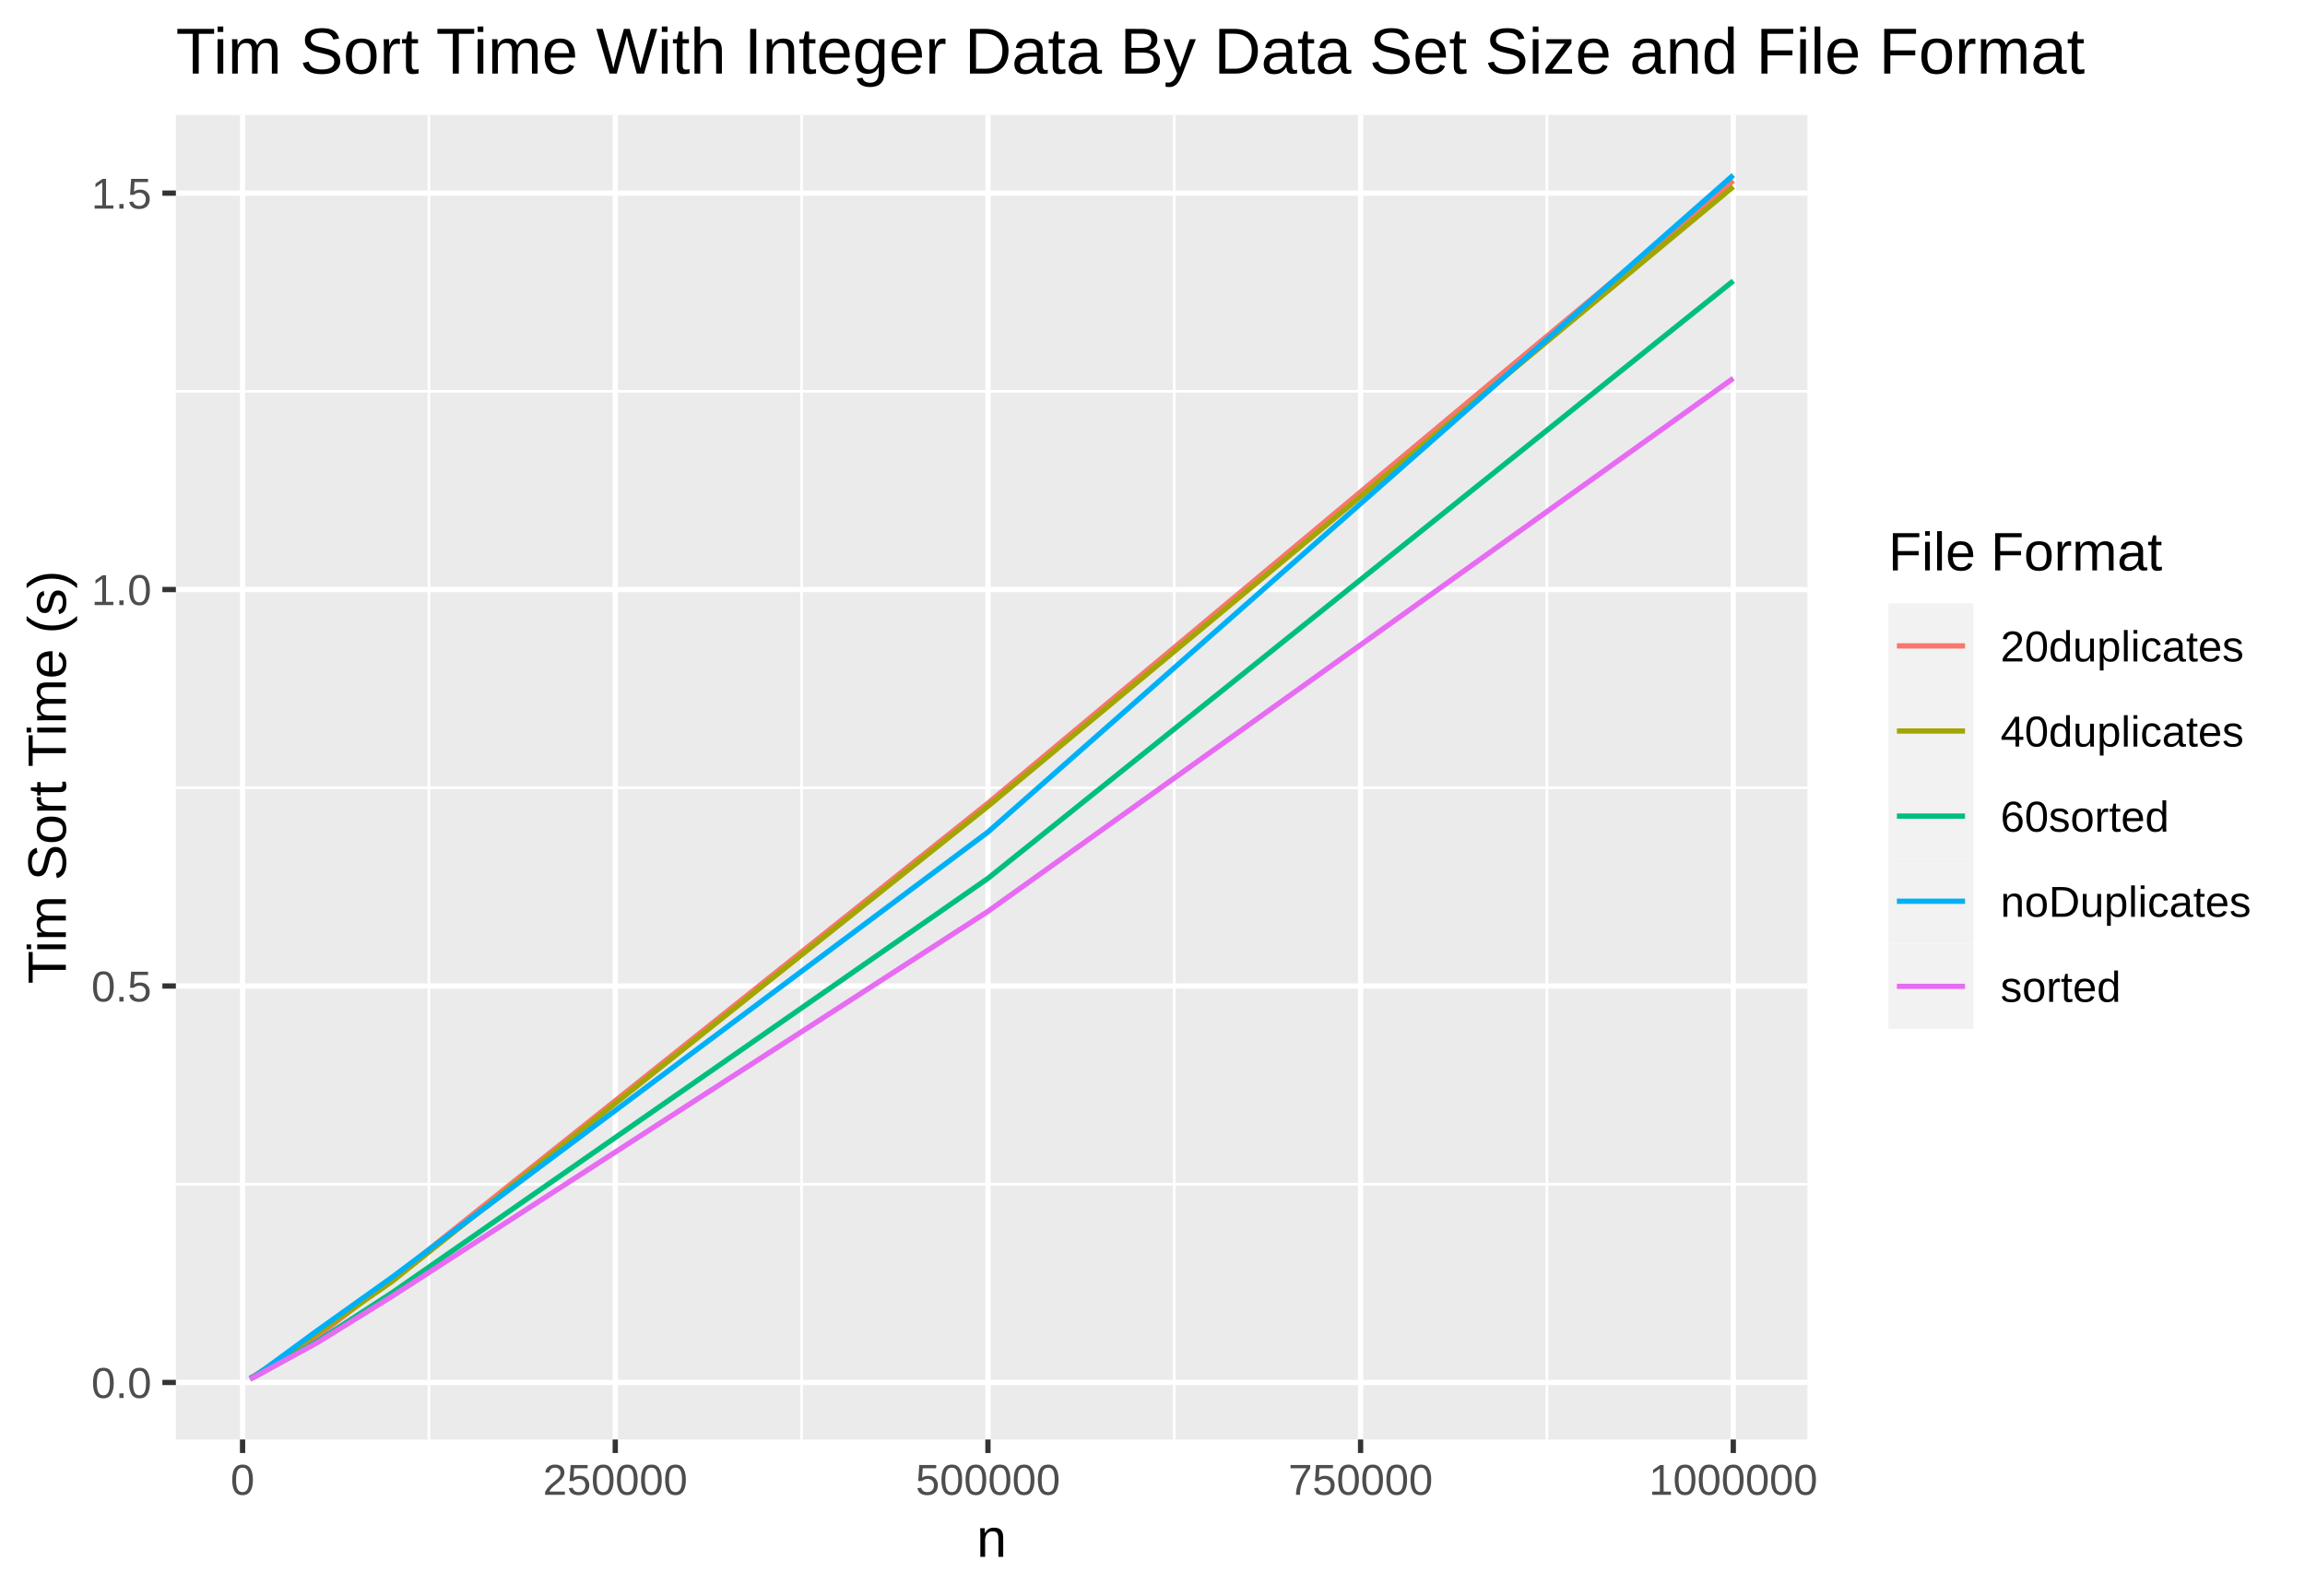
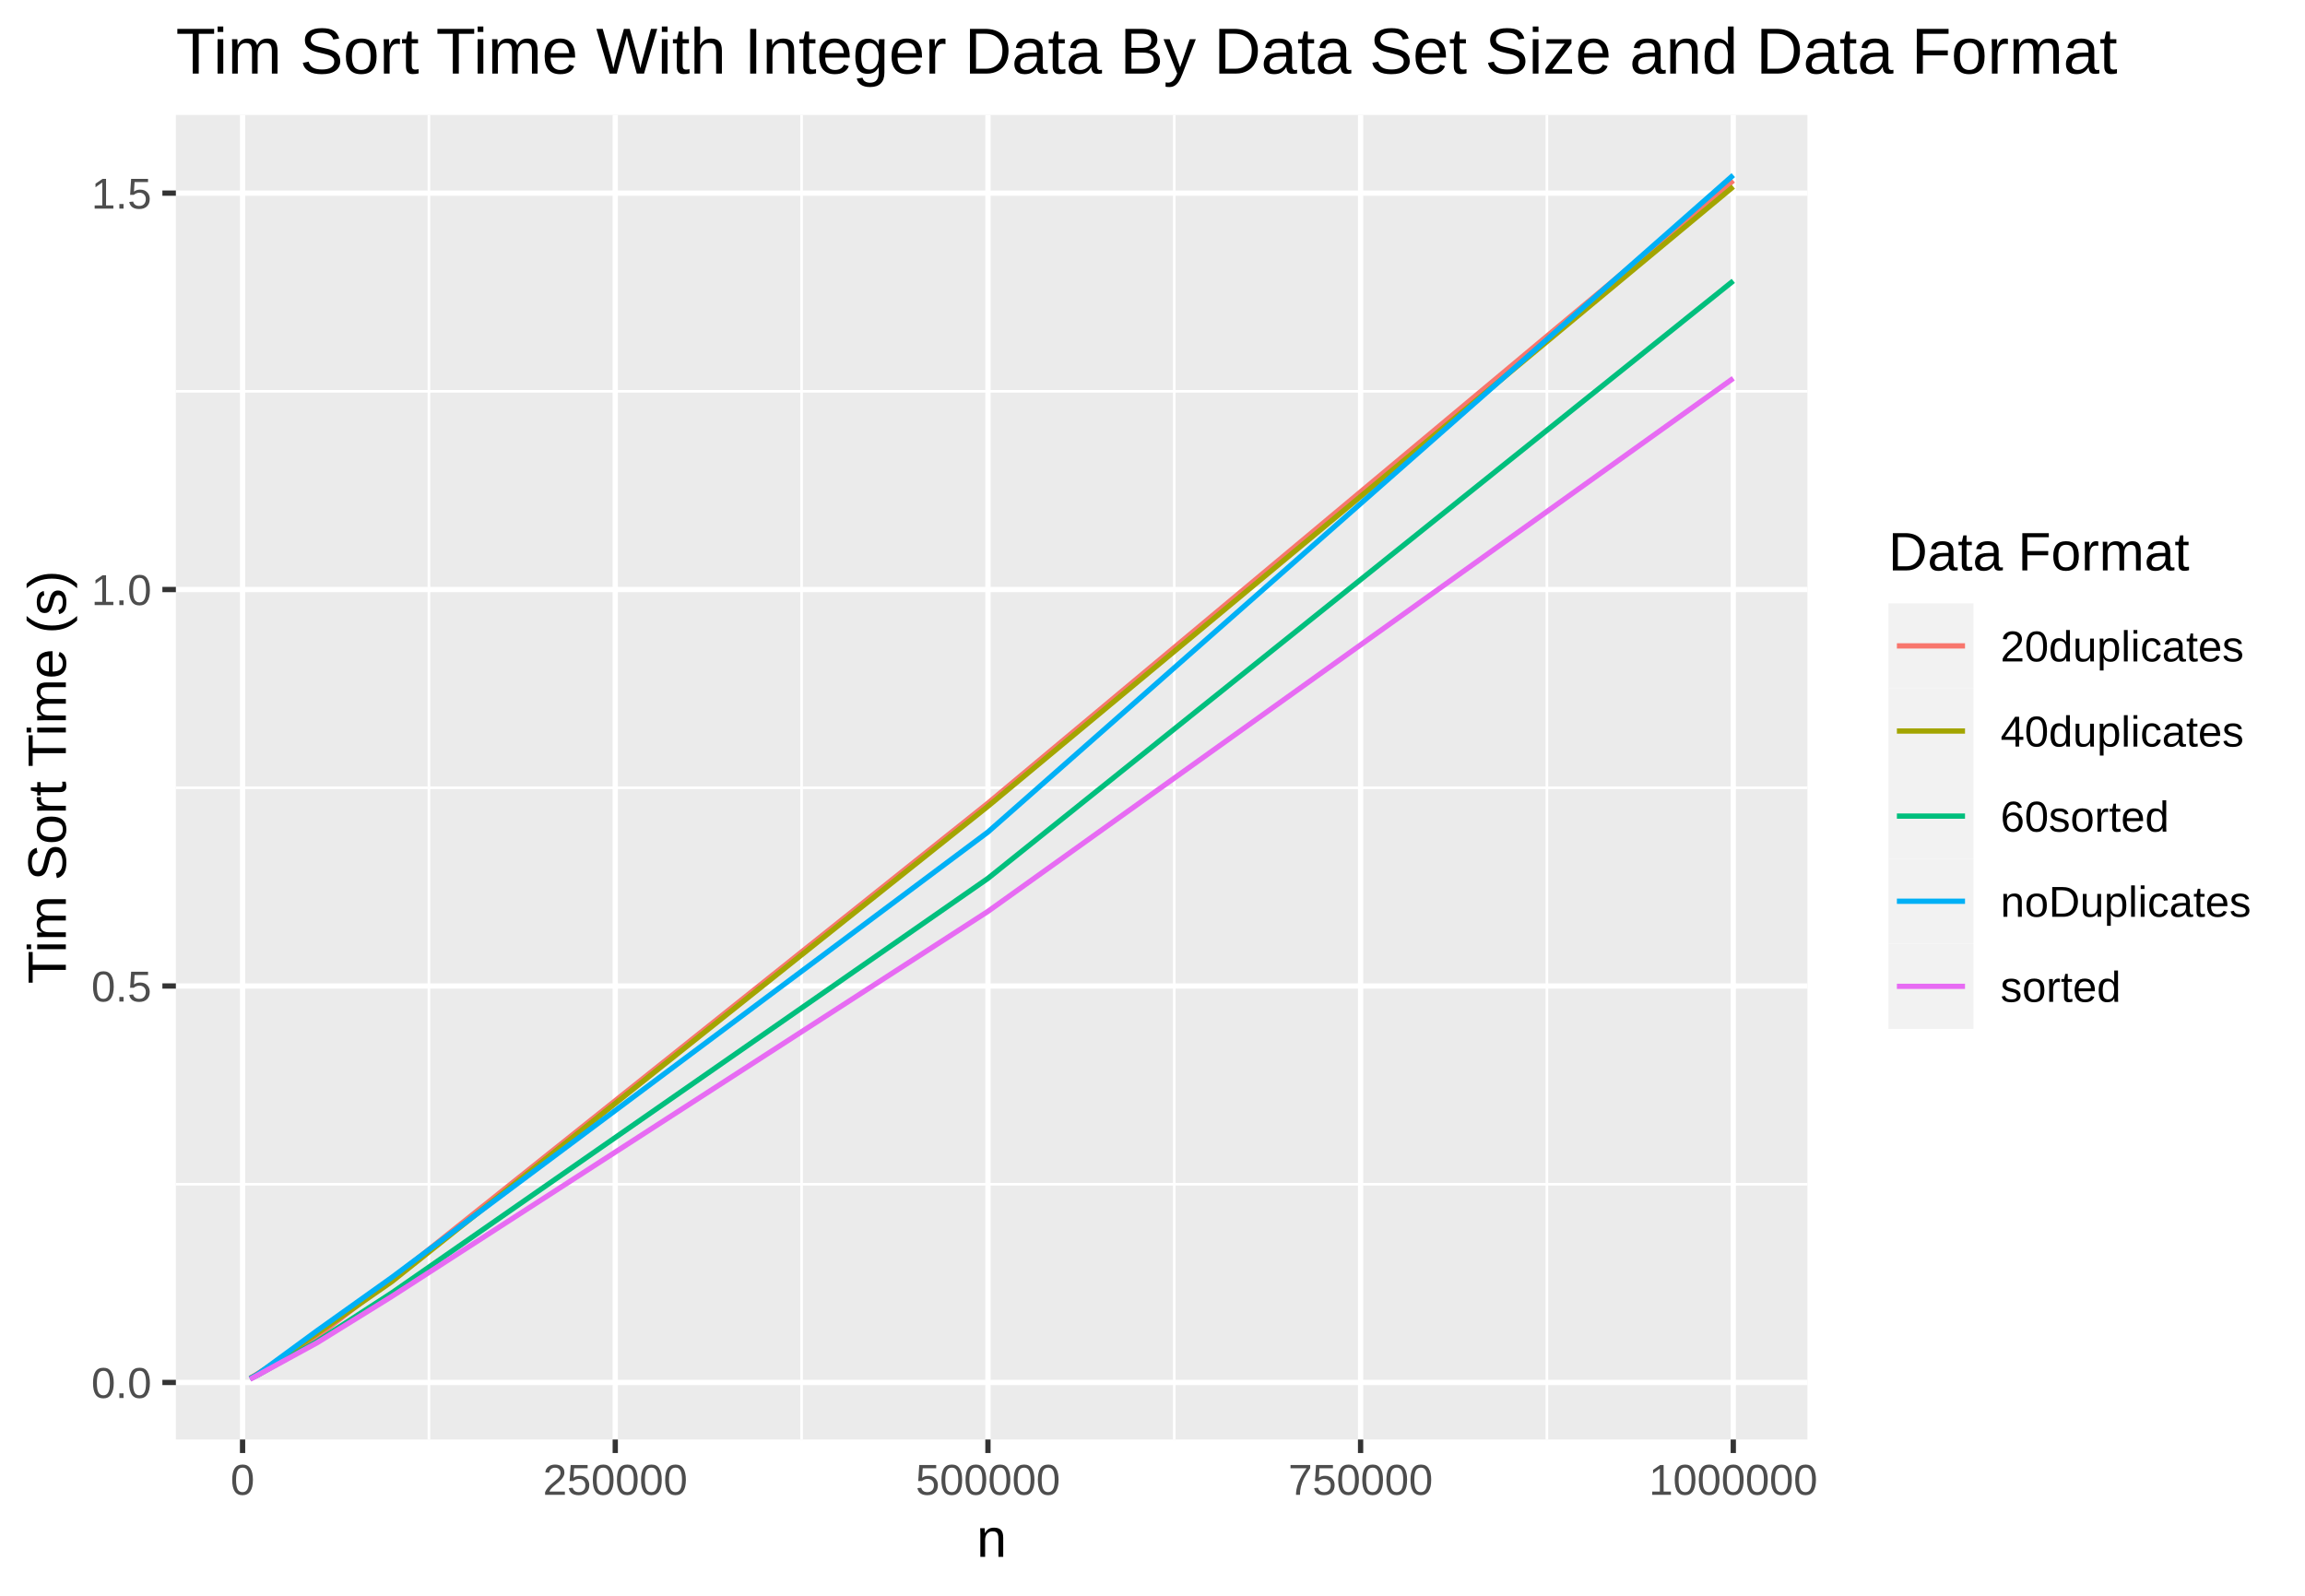
<svg xmlns="http://www.w3.org/2000/svg" class="svglite" width="468.00pt" height="324.00pt" viewBox="0 0 468.00 324.00">
  <defs>
    <style type="text/css">
    .svglite line, .svglite polyline, .svglite polygon, .svglite path, .svglite rect, .svglite circle {
      fill: none;
      stroke: #000000;
      stroke-linecap: round;
      stroke-linejoin: round;
      stroke-miterlimit: 10.00;
    }
    .svglite text {
      white-space: pre;
    }
  </style>
  </defs>
  <rect width="100%" height="100%" style="stroke: none; fill: #FFFFFF;" />
  <defs>
    <clipPath id="cpMC4wMHw0NjguMDB8MC4wMHwzMjQuMDA=">
      <rect x="0.00" y="0.00" width="468.00" height="324.00" />
    </clipPath>
  </defs>
  <g clip-path="url(#cpMC4wMHw0NjguMDB8MC4wMHwzMjQuMDA=)">
    <rect x="0" y="0.00" width="468.00" height="324.00" style="stroke-width: 1.07; stroke: #FFFFFF; fill: #FFFFFF;" />
  </g>
  <defs>
    <clipPath id="cpMzUuNzF8MzY2Ljk4fDIzLjM0fDI5Mi4yNw==">
      <rect x="35.71" y="23.34" width="331.27" height="268.93" />
    </clipPath>
  </defs>
  <g clip-path="url(#cpMzUuNzF8MzY2Ljk4fDIzLjM0fDI5Mi4yNw==)">
    <rect x="35.71" y="23.34" width="331.27" height="268.93" style="stroke-width: 1.07; stroke: none; fill: #EBEBEB;" />
    <polyline points="35.71,240.44 366.98,240.44 " style="stroke-width: 0.53; stroke: #FFFFFF; stroke-linecap: butt;" />
    <polyline points="35.71,159.95 366.98,159.95 " style="stroke-width: 0.53; stroke: #FFFFFF; stroke-linecap: butt;" />
    <polyline points="35.71,79.45 366.98,79.45 " style="stroke-width: 0.53; stroke: #FFFFFF; stroke-linecap: butt;" />
    <polyline points="87.09,292.27 87.09,23.34 " style="stroke-width: 0.53; stroke: #FFFFFF; stroke-linecap: butt;" />
    <polyline points="162.75,292.27 162.75,23.34 " style="stroke-width: 0.53; stroke: #FFFFFF; stroke-linecap: butt;" />
    <polyline points="238.42,292.27 238.42,23.34 " style="stroke-width: 0.53; stroke: #FFFFFF; stroke-linecap: butt;" />
    <polyline points="314.08,292.27 314.08,23.34 " style="stroke-width: 0.53; stroke: #FFFFFF; stroke-linecap: butt;" />
    <polyline points="35.71,280.69 366.98,280.69 " style="stroke-width: 1.07; stroke: #FFFFFF; stroke-linecap: butt;" />
    <polyline points="35.71,200.19 366.98,200.19 " style="stroke-width: 1.07; stroke: #FFFFFF; stroke-linecap: butt;" />
    <polyline points="35.71,119.70 366.98,119.70 " style="stroke-width: 1.07; stroke: #FFFFFF; stroke-linecap: butt;" />
    <polyline points="35.71,39.21 366.98,39.21 " style="stroke-width: 1.07; stroke: #FFFFFF; stroke-linecap: butt;" />
    <polyline points="49.25,292.27 49.25,23.34 " style="stroke-width: 1.07; stroke: #FFFFFF; stroke-linecap: butt;" />
    <polyline points="124.92,292.27 124.92,23.34 " style="stroke-width: 1.07; stroke: #FFFFFF; stroke-linecap: butt;" />
    <polyline points="200.59,292.27 200.59,23.34 " style="stroke-width: 1.07; stroke: #FFFFFF; stroke-linecap: butt;" />
    <polyline points="276.25,292.27 276.25,23.34 " style="stroke-width: 1.07; stroke: #FFFFFF; stroke-linecap: butt;" />
    <polyline points="351.92,292.27 351.92,23.34 " style="stroke-width: 1.07; stroke: #FFFFFF; stroke-linecap: butt;" />
    <polyline points="50.77,279.89 52.28,278.93 64.39,271.34 79.52,259.72 200.59,163.07 351.92,36.65 " style="stroke-width: 1.07; stroke: #F8766D; stroke-linecap: butt;" />
    <polyline points="50.77,279.84 52.28,279.06 64.39,270.72 79.52,260.23 200.59,163.70 351.92,37.90 " style="stroke-width: 1.07; stroke: #A3A500; stroke-linecap: butt;" />
    <polyline points="50.77,279.92 52.28,279.21 64.39,272.35 79.52,262.53 200.59,178.34 351.92,57.03 " style="stroke-width: 1.07; stroke: #00BF7D; stroke-linecap: butt;" />
    <polyline points="50.77,279.93 52.28,279.05 64.39,270.17 79.52,259.39 200.59,168.93 351.92,35.56 " style="stroke-width: 1.07; stroke: #00B0F6; stroke-linecap: butt;" />
    <polyline points="50.77,280.04 52.28,279.23 64.39,272.62 79.52,263.24 200.59,185.04 351.92,76.81 " style="stroke-width: 1.07; stroke: #E76BF3; stroke-linecap: butt;" />
  </g>
  <g clip-path="url(#cpMC4wMHw0NjguMDB8MC4wMHwzMjQuMDA=)">
    <text x="30.78" y="283.84" text-anchor="end" style="font-size: 8.80px;fill: #4D4D4D; font-family: &quot;Arial&quot;;" textLength="12.23px" lengthAdjust="spacingAndGlyphs">0.0</text>
    <text x="30.78" y="203.35" text-anchor="end" style="font-size: 8.80px;fill: #4D4D4D; font-family: &quot;Arial&quot;;" textLength="12.23px" lengthAdjust="spacingAndGlyphs">0.5</text>
    <text x="30.78" y="122.85" text-anchor="end" style="font-size: 8.80px;fill: #4D4D4D; font-family: &quot;Arial&quot;;" textLength="12.23px" lengthAdjust="spacingAndGlyphs">1.0</text>
    <text x="30.78" y="42.36" text-anchor="end" style="font-size: 8.80px;fill: #4D4D4D; font-family: &quot;Arial&quot;;" textLength="12.23px" lengthAdjust="spacingAndGlyphs">1.5</text>
    <polyline points="32.97,280.69 35.71,280.69 " style="stroke-width: 1.07; stroke: #333333; stroke-linecap: butt;" />
    <polyline points="32.97,200.19 35.71,200.19 " style="stroke-width: 1.07; stroke: #333333; stroke-linecap: butt;" />
    <polyline points="32.97,119.70 35.71,119.70 " style="stroke-width: 1.07; stroke: #333333; stroke-linecap: butt;" />
    <polyline points="32.97,39.21 35.71,39.21 " style="stroke-width: 1.07; stroke: #333333; stroke-linecap: butt;" />
    <polyline points="49.25,295.01 49.25,292.27 " style="stroke-width: 1.07; stroke: #333333; stroke-linecap: butt;" />
    <polyline points="124.92,295.01 124.92,292.27 " style="stroke-width: 1.07; stroke: #333333; stroke-linecap: butt;" />
    <polyline points="200.59,295.01 200.59,292.27 " style="stroke-width: 1.07; stroke: #333333; stroke-linecap: butt;" />
    <polyline points="276.25,295.01 276.25,292.27 " style="stroke-width: 1.07; stroke: #333333; stroke-linecap: butt;" />
    <polyline points="351.92,295.01 351.92,292.27 " style="stroke-width: 1.07; stroke: #333333; stroke-linecap: butt;" />
    <text x="49.25" y="303.50" text-anchor="middle" style="font-size: 8.80px;fill: #4D4D4D; font-family: &quot;Arial&quot;;" textLength="4.90px" lengthAdjust="spacingAndGlyphs">0</text>
    <text x="124.92" y="303.50" text-anchor="middle" style="font-size: 8.80px;fill: #4D4D4D; font-family: &quot;Arial&quot;;" textLength="29.38px" lengthAdjust="spacingAndGlyphs">250000</text>
    <text x="200.59" y="303.50" text-anchor="middle" style="font-size: 8.80px;fill: #4D4D4D; font-family: &quot;Arial&quot;;" textLength="29.38px" lengthAdjust="spacingAndGlyphs">500000</text>
    <text x="276.25" y="303.50" text-anchor="middle" style="font-size: 8.80px;fill: #4D4D4D; font-family: &quot;Arial&quot;;" textLength="29.38px" lengthAdjust="spacingAndGlyphs">750000</text>
    <text x="351.92" y="303.50" text-anchor="middle" style="font-size: 8.80px;fill: #4D4D4D; font-family: &quot;Arial&quot;;" textLength="34.27px" lengthAdjust="spacingAndGlyphs">1000000</text>
    <text x="201.34" y="316.09" text-anchor="middle" style="font-size: 11.00px; font-family: &quot;Arial&quot;;" textLength="6.12px" lengthAdjust="spacingAndGlyphs">n</text>
    <text transform="translate(13.37,157.80) rotate(-90)" text-anchor="middle" style="font-size: 11.00px; font-family: &quot;Arial&quot;;" textLength="84.93px" lengthAdjust="spacingAndGlyphs">Tim Sort Time (s)</text>
    <rect x="377.93" y="101.22" width="84.59" height="113.16" style="stroke-width: 1.07; stroke: none; fill: #FFFFFF;" />
-     <text x="383.41" y="115.81" style="font-size: 11.00px; font-family: &quot;Arial&quot;;" textLength="55.61px" lengthAdjust="spacingAndGlyphs">File Format</text>
+     <text x="383.41" y="115.81" style="font-size: 11.00px; font-family: &quot;Arial&quot;;" textLength="61.13px" lengthAdjust="spacingAndGlyphs">Data Format</text>
    <rect x="383.41" y="122.50" width="17.28" height="17.28" style="stroke-width: 1.07; stroke: none; fill: #F2F2F2;" />
    <line x1="385.14" y1="131.14" x2="398.97" y2="131.14" style="stroke-width: 1.07; stroke: #F8766D; stroke-linecap: butt;" />
    <rect x="383.41" y="139.78" width="17.28" height="17.28" style="stroke-width: 1.07; stroke: none; fill: #F2F2F2;" />
    <line x1="385.14" y1="148.42" x2="398.97" y2="148.42" style="stroke-width: 1.07; stroke: #A3A500; stroke-linecap: butt;" />
    <rect x="383.41" y="157.06" width="17.28" height="17.28" style="stroke-width: 1.07; stroke: none; fill: #F2F2F2;" />
    <line x1="385.14" y1="165.70" x2="398.97" y2="165.70" style="stroke-width: 1.07; stroke: #00BF7D; stroke-linecap: butt;" />
    <rect x="383.41" y="174.34" width="17.28" height="17.28" style="stroke-width: 1.07; stroke: none; fill: #F2F2F2;" />
    <line x1="385.14" y1="182.98" x2="398.97" y2="182.98" style="stroke-width: 1.07; stroke: #00B0F6; stroke-linecap: butt;" />
    <rect x="383.41" y="191.62" width="17.28" height="17.28" style="stroke-width: 1.07; stroke: none; fill: #F2F2F2;" />
    <line x1="385.14" y1="200.26" x2="398.97" y2="200.26" style="stroke-width: 1.07; stroke: #E76BF3; stroke-linecap: butt;" />
    <text x="406.17" y="134.30" style="font-size: 8.80px; font-family: &quot;Arial&quot;;" textLength="49.41px" lengthAdjust="spacingAndGlyphs">20duplicates</text>
    <text x="406.17" y="151.58" style="font-size: 8.80px; font-family: &quot;Arial&quot;;" textLength="49.41px" lengthAdjust="spacingAndGlyphs">40duplicates</text>
    <text x="406.17" y="168.86" style="font-size: 8.80px; font-family: &quot;Arial&quot;;" textLength="34.25px" lengthAdjust="spacingAndGlyphs">60sorted</text>
    <text x="406.17" y="186.14" style="font-size: 8.80px; font-family: &quot;Arial&quot;;" textLength="50.87px" lengthAdjust="spacingAndGlyphs">noDuplicates</text>
    <text x="406.17" y="203.42" style="font-size: 8.80px; font-family: &quot;Arial&quot;;" textLength="24.46px" lengthAdjust="spacingAndGlyphs">sorted</text>
-     <text x="35.71" y="14.94" style="font-size: 13.20px; font-family: &quot;Arial&quot;;" textLength="388.53px" lengthAdjust="spacingAndGlyphs">Tim Sort Time With Integer Data By Data Set Size and File Format</text>
+     <text x="35.71" y="14.94" style="font-size: 13.20px; font-family: &quot;Arial&quot;;" textLength="395.14px" lengthAdjust="spacingAndGlyphs">Tim Sort Time With Integer Data By Data Set Size and Data Format</text>
  </g>
</svg>
